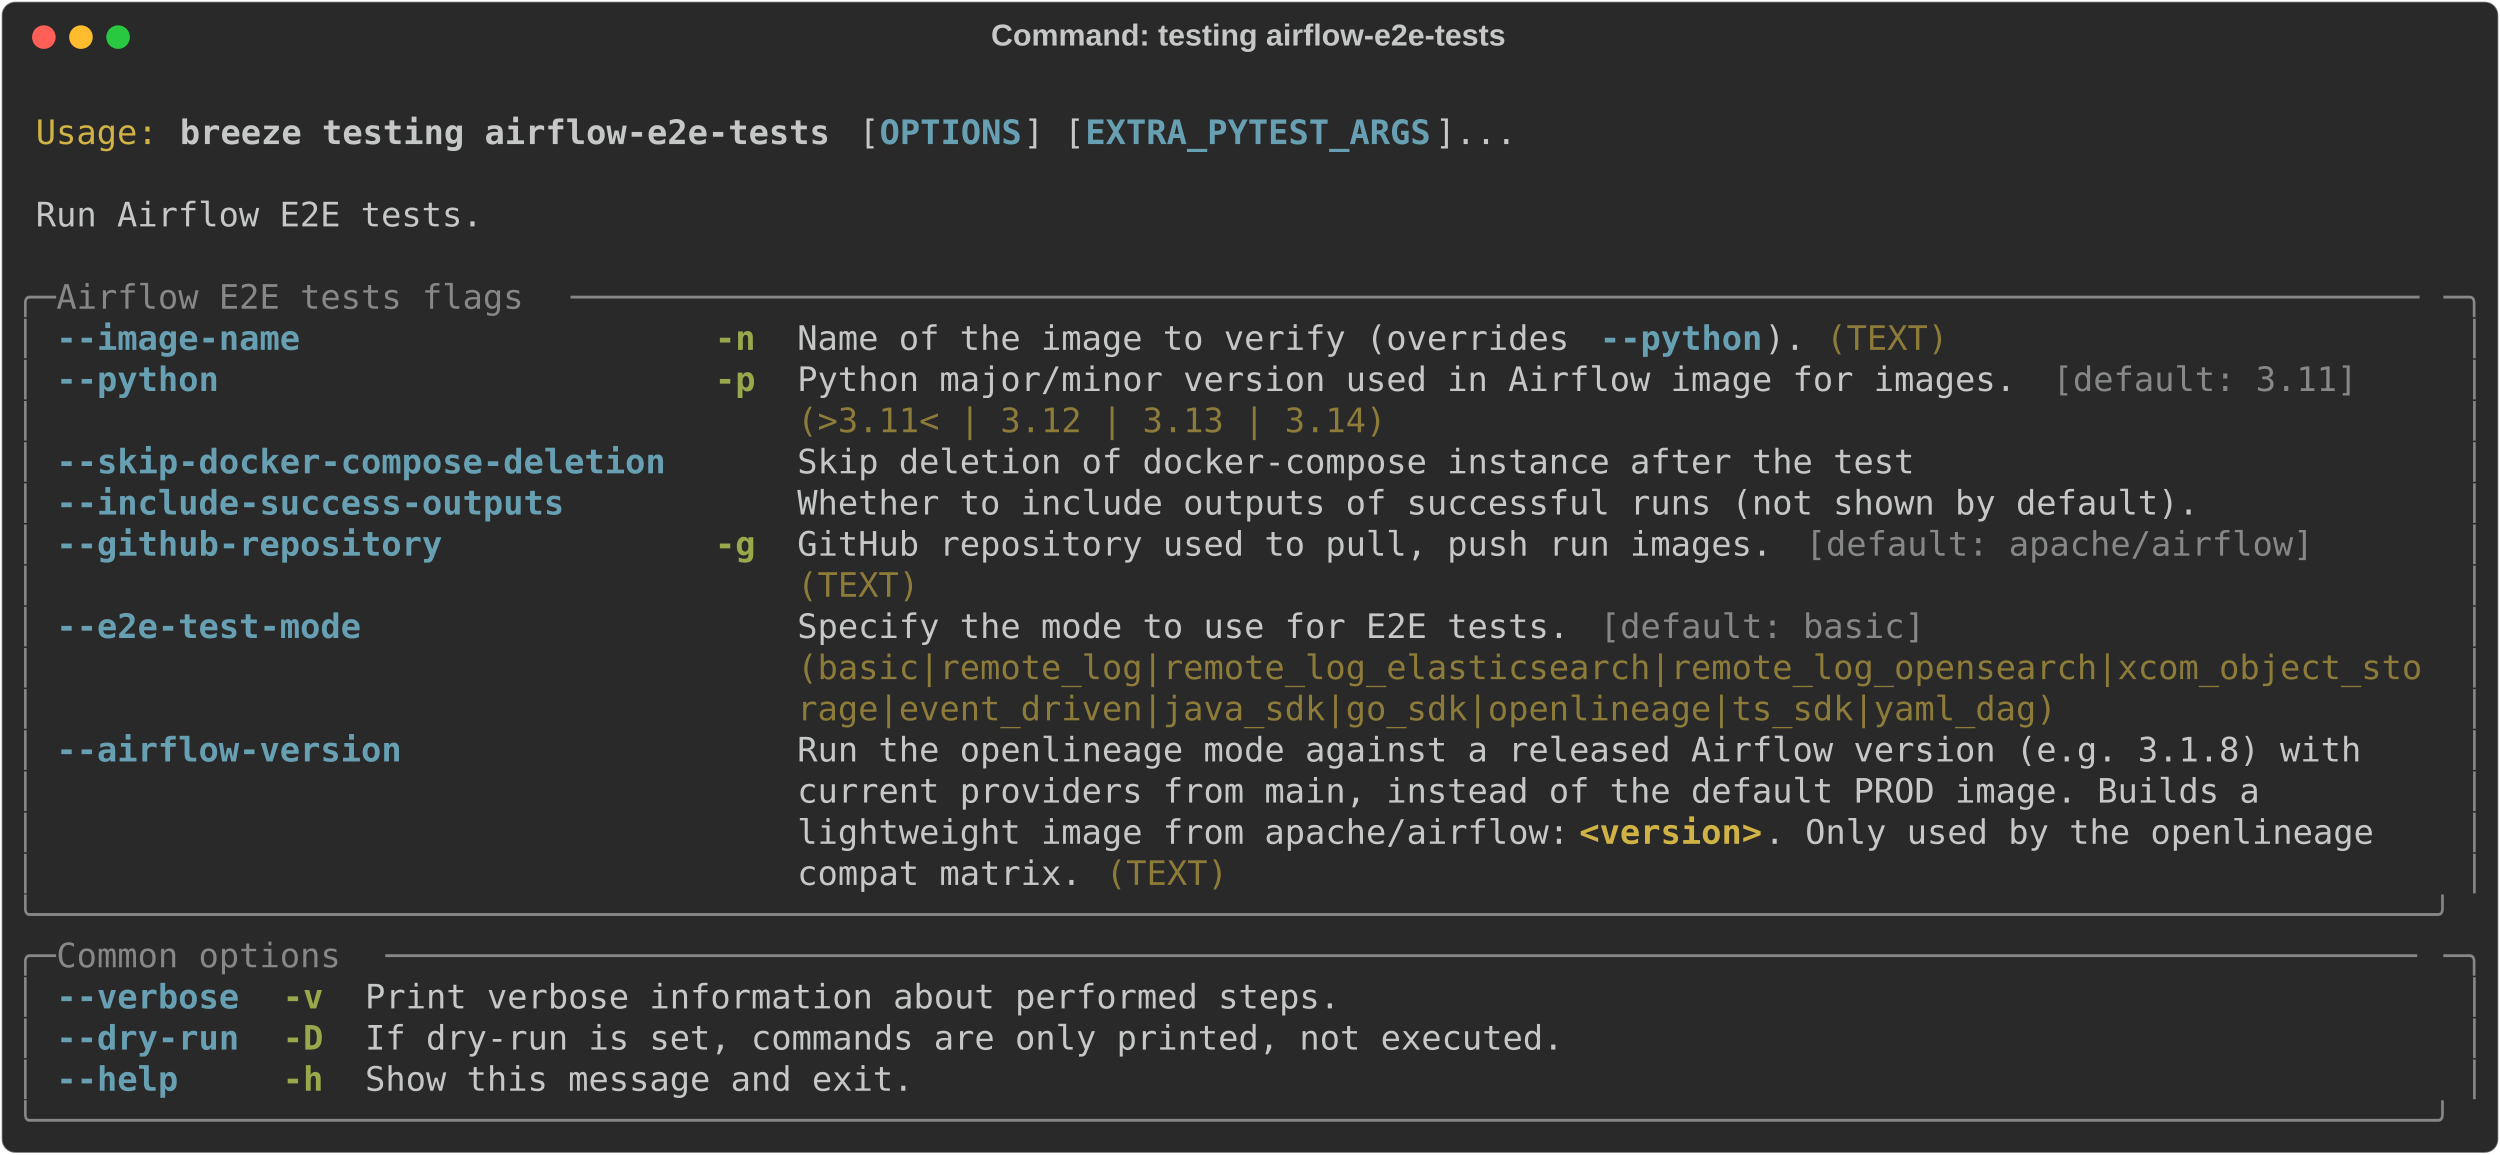
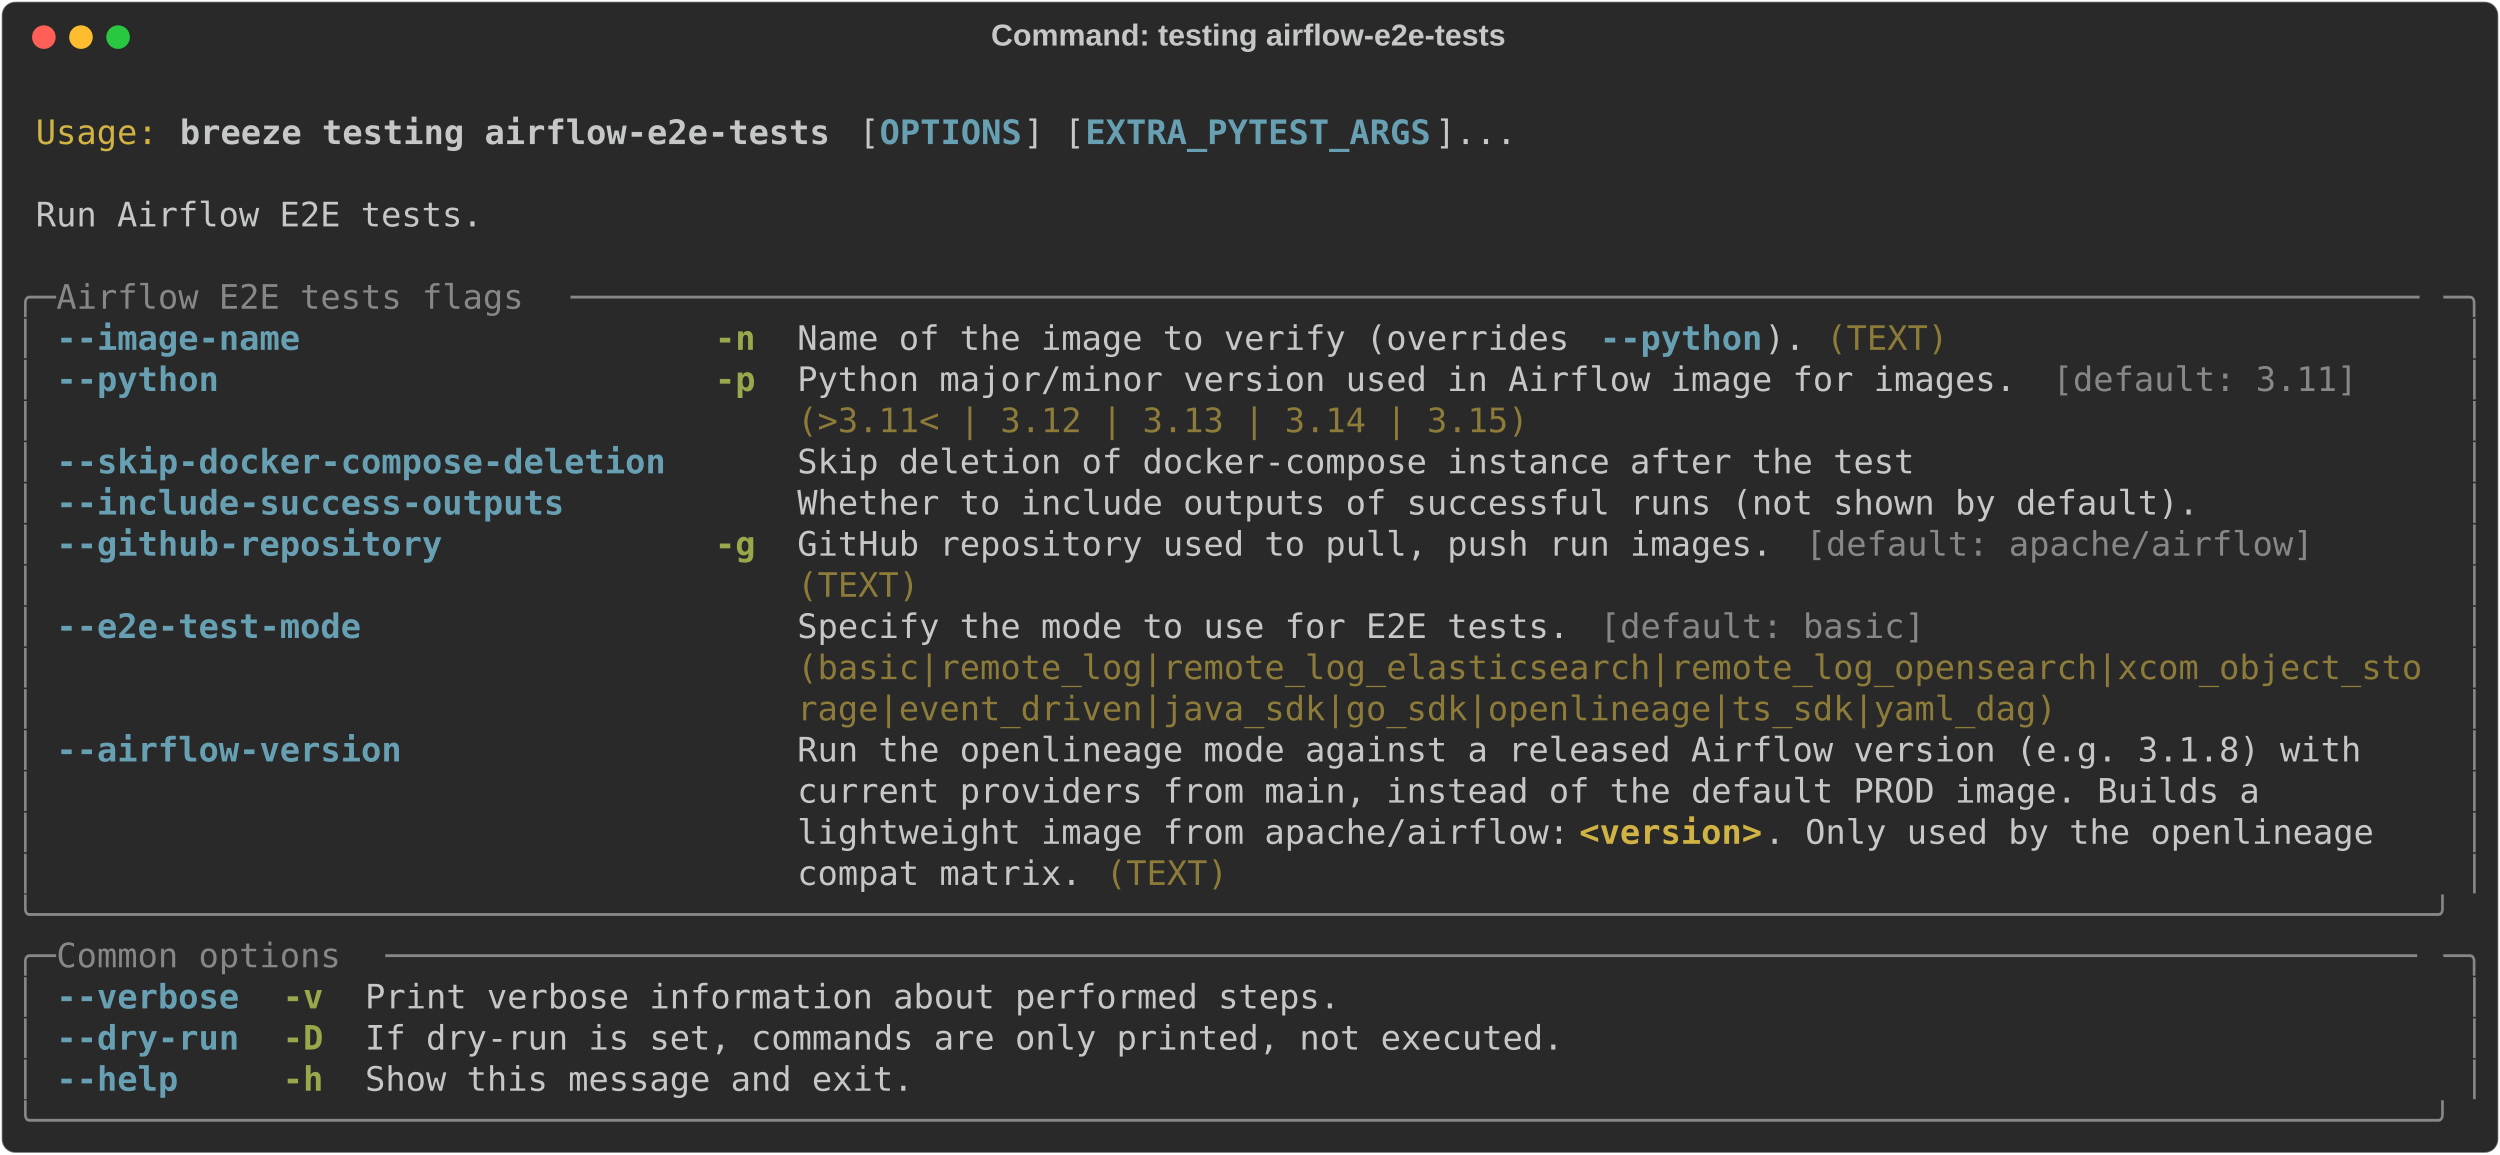
<svg xmlns="http://www.w3.org/2000/svg" class="rich-terminal" viewBox="0 0 1482 684.4">
  <style>

    @font-face {
        font-family: "Fira Code";
        src: local("FiraCode-Regular"),
                url("https://cdnjs.cloudflare.com/ajax/libs/firacode/6.2.0/woff2/FiraCode-Regular.woff2") format("woff2"),
                url("https://cdnjs.cloudflare.com/ajax/libs/firacode/6.2.0/woff/FiraCode-Regular.woff") format("woff");
        font-style: normal;
        font-weight: 400;
    }
    @font-face {
        font-family: "Fira Code";
        src: local("FiraCode-Bold"),
                url("https://cdnjs.cloudflare.com/ajax/libs/firacode/6.2.0/woff2/FiraCode-Bold.woff2") format("woff2"),
                url("https://cdnjs.cloudflare.com/ajax/libs/firacode/6.2.0/woff/FiraCode-Bold.woff") format("woff");
        font-style: bold;
        font-weight: 700;
    }

    .breeze-testing-airflow-e2e-tests-matrix {
        font-family: Fira Code, monospace;
        font-size: 20px;
        line-height: 24.4px;
        font-variant-east-asian: full-width;
    }

    .breeze-testing-airflow-e2e-tests-title {
        font-size: 18px;
        font-weight: bold;
        font-family: arial;
    }

    .breeze-testing-airflow-e2e-tests-r1 { fill: #c5c8c6 }
.breeze-testing-airflow-e2e-tests-r2 { fill: #d0b344 }
.breeze-testing-airflow-e2e-tests-r3 { fill: #c5c8c6;font-weight: bold }
.breeze-testing-airflow-e2e-tests-r4 { fill: #68a0b3;font-weight: bold }
.breeze-testing-airflow-e2e-tests-r5 { fill: #868887 }
.breeze-testing-airflow-e2e-tests-r6 { fill: #98a84b;font-weight: bold }
.breeze-testing-airflow-e2e-tests-r7 { fill: #8d7b39 }
.breeze-testing-airflow-e2e-tests-r8 { fill: #d0b344;font-weight: bold }
    </style>
  <defs>
    <clipPath id="breeze-testing-airflow-e2e-tests-clip-terminal">
      <rect x="0" y="0" width="1463.0" height="633.4" />
    </clipPath>
    <clipPath id="breeze-testing-airflow-e2e-tests-line-0">
      <rect x="0" y="1.5" width="1464" height="24.65" />
    </clipPath>
    <clipPath id="breeze-testing-airflow-e2e-tests-line-1">
      <rect x="0" y="25.9" width="1464" height="24.65" />
    </clipPath>
    <clipPath id="breeze-testing-airflow-e2e-tests-line-2">
      <rect x="0" y="50.3" width="1464" height="24.65" />
    </clipPath>
    <clipPath id="breeze-testing-airflow-e2e-tests-line-3">
      <rect x="0" y="74.7" width="1464" height="24.65" />
    </clipPath>
    <clipPath id="breeze-testing-airflow-e2e-tests-line-4">
      <rect x="0" y="99.1" width="1464" height="24.65" />
    </clipPath>
    <clipPath id="breeze-testing-airflow-e2e-tests-line-5">
      <rect x="0" y="123.5" width="1464" height="24.65" />
    </clipPath>
    <clipPath id="breeze-testing-airflow-e2e-tests-line-6">
      <rect x="0" y="147.9" width="1464" height="24.65" />
    </clipPath>
    <clipPath id="breeze-testing-airflow-e2e-tests-line-7">
      <rect x="0" y="172.3" width="1464" height="24.65" />
    </clipPath>
    <clipPath id="breeze-testing-airflow-e2e-tests-line-8">
      <rect x="0" y="196.7" width="1464" height="24.65" />
    </clipPath>
    <clipPath id="breeze-testing-airflow-e2e-tests-line-9">
      <rect x="0" y="221.1" width="1464" height="24.65" />
    </clipPath>
    <clipPath id="breeze-testing-airflow-e2e-tests-line-10">
      <rect x="0" y="245.5" width="1464" height="24.65" />
    </clipPath>
    <clipPath id="breeze-testing-airflow-e2e-tests-line-11">
      <rect x="0" y="269.9" width="1464" height="24.65" />
    </clipPath>
    <clipPath id="breeze-testing-airflow-e2e-tests-line-12">
      <rect x="0" y="294.3" width="1464" height="24.65" />
    </clipPath>
    <clipPath id="breeze-testing-airflow-e2e-tests-line-13">
      <rect x="0" y="318.7" width="1464" height="24.65" />
    </clipPath>
    <clipPath id="breeze-testing-airflow-e2e-tests-line-14">
      <rect x="0" y="343.1" width="1464" height="24.65" />
    </clipPath>
    <clipPath id="breeze-testing-airflow-e2e-tests-line-15">
      <rect x="0" y="367.5" width="1464" height="24.65" />
    </clipPath>
    <clipPath id="breeze-testing-airflow-e2e-tests-line-16">
      <rect x="0" y="391.9" width="1464" height="24.65" />
    </clipPath>
    <clipPath id="breeze-testing-airflow-e2e-tests-line-17">
      <rect x="0" y="416.3" width="1464" height="24.65" />
    </clipPath>
    <clipPath id="breeze-testing-airflow-e2e-tests-line-18">
      <rect x="0" y="440.7" width="1464" height="24.65" />
    </clipPath>
    <clipPath id="breeze-testing-airflow-e2e-tests-line-19">
      <rect x="0" y="465.1" width="1464" height="24.65" />
    </clipPath>
    <clipPath id="breeze-testing-airflow-e2e-tests-line-20">
      <rect x="0" y="489.5" width="1464" height="24.65" />
    </clipPath>
    <clipPath id="breeze-testing-airflow-e2e-tests-line-21">
      <rect x="0" y="513.9" width="1464" height="24.65" />
    </clipPath>
    <clipPath id="breeze-testing-airflow-e2e-tests-line-22">
      <rect x="0" y="538.3" width="1464" height="24.65" />
    </clipPath>
    <clipPath id="breeze-testing-airflow-e2e-tests-line-23">
      <rect x="0" y="562.7" width="1464" height="24.65" />
    </clipPath>
    <clipPath id="breeze-testing-airflow-e2e-tests-line-24">
      <rect x="0" y="587.1" width="1464" height="24.65" />
    </clipPath>
  </defs>
  <rect fill="#292929" stroke="rgba(255,255,255,0.35)" stroke-width="1" x="1" y="1" width="1480" height="682.4" rx="8" />
  <text class="breeze-testing-airflow-e2e-tests-title" fill="#c5c8c6" text-anchor="middle" x="740" y="27">Command: testing airflow-e2e-tests</text>
  <g transform="translate(26,22)">
    <circle cx="0" cy="0" r="7" fill="#ff5f57" />
    <circle cx="22" cy="0" r="7" fill="#febc2e" />
    <circle cx="44" cy="0" r="7" fill="#28c840" />
  </g>
  <g transform="translate(9, 41)" clip-path="url(#breeze-testing-airflow-e2e-tests-clip-terminal)">
    <g class="breeze-testing-airflow-e2e-tests-matrix">
      <text class="breeze-testing-airflow-e2e-tests-r1" x="1464" y="20" textLength="12.2" clip-path="url(#breeze-testing-airflow-e2e-tests-line-0)">
</text>
      <text class="breeze-testing-airflow-e2e-tests-r2" x="12.2" y="44.4" textLength="73.2" clip-path="url(#breeze-testing-airflow-e2e-tests-line-1)">Usage:</text>
      <text class="breeze-testing-airflow-e2e-tests-r3" x="97.6" y="44.4" textLength="390.4" clip-path="url(#breeze-testing-airflow-e2e-tests-line-1)">breeze testing airflow-e2e-tests</text>
      <text class="breeze-testing-airflow-e2e-tests-r1" x="500.2" y="44.4" textLength="12.2" clip-path="url(#breeze-testing-airflow-e2e-tests-line-1)">[</text>
      <text class="breeze-testing-airflow-e2e-tests-r4" x="512.4" y="44.4" textLength="85.4" clip-path="url(#breeze-testing-airflow-e2e-tests-line-1)">OPTIONS</text>
      <text class="breeze-testing-airflow-e2e-tests-r1" x="597.8" y="44.4" textLength="36.6" clip-path="url(#breeze-testing-airflow-e2e-tests-line-1)">] [</text>
      <text class="breeze-testing-airflow-e2e-tests-r4" x="634.4" y="44.4" textLength="207.4" clip-path="url(#breeze-testing-airflow-e2e-tests-line-1)">EXTRA_PYTEST_ARGS</text>
      <text class="breeze-testing-airflow-e2e-tests-r1" x="841.8" y="44.4" textLength="48.8" clip-path="url(#breeze-testing-airflow-e2e-tests-line-1)">]...</text>
      <text class="breeze-testing-airflow-e2e-tests-r1" x="1464" y="44.4" textLength="12.2" clip-path="url(#breeze-testing-airflow-e2e-tests-line-1)">
</text>
      <text class="breeze-testing-airflow-e2e-tests-r1" x="1464" y="68.8" textLength="12.2" clip-path="url(#breeze-testing-airflow-e2e-tests-line-2)">
</text>
      <text class="breeze-testing-airflow-e2e-tests-r1" x="12.2" y="93.2" textLength="268.4" clip-path="url(#breeze-testing-airflow-e2e-tests-line-3)">Run Airflow E2E tests.</text>
      <text class="breeze-testing-airflow-e2e-tests-r1" x="1464" y="93.2" textLength="12.2" clip-path="url(#breeze-testing-airflow-e2e-tests-line-3)">
</text>
      <text class="breeze-testing-airflow-e2e-tests-r1" x="1464" y="117.6" textLength="12.2" clip-path="url(#breeze-testing-airflow-e2e-tests-line-4)">
</text>
      <text class="breeze-testing-airflow-e2e-tests-r5" x="0" y="142" textLength="24.4" clip-path="url(#breeze-testing-airflow-e2e-tests-line-5)">╭─</text>
      <text class="breeze-testing-airflow-e2e-tests-r5" x="24.4" y="142" textLength="305" clip-path="url(#breeze-testing-airflow-e2e-tests-line-5)"> Airflow E2E tests flags </text>
      <text class="breeze-testing-airflow-e2e-tests-r5" x="329.4" y="142" textLength="1110.2" clip-path="url(#breeze-testing-airflow-e2e-tests-line-5)">───────────────────────────────────────────────────────────────────────────────────────────</text>
      <text class="breeze-testing-airflow-e2e-tests-r5" x="1439.6" y="142" textLength="24.4" clip-path="url(#breeze-testing-airflow-e2e-tests-line-5)">─╮</text>
      <text class="breeze-testing-airflow-e2e-tests-r1" x="1464" y="142" textLength="12.2" clip-path="url(#breeze-testing-airflow-e2e-tests-line-5)">
</text>
      <text class="breeze-testing-airflow-e2e-tests-r5" x="0" y="166.4" textLength="12.2" clip-path="url(#breeze-testing-airflow-e2e-tests-line-6)">│</text>
      <text class="breeze-testing-airflow-e2e-tests-r4" x="24.4" y="166.4" textLength="366" clip-path="url(#breeze-testing-airflow-e2e-tests-line-6)">--image-name                  </text>
      <text class="breeze-testing-airflow-e2e-tests-r6" x="414.8" y="166.4" textLength="24.4" clip-path="url(#breeze-testing-airflow-e2e-tests-line-6)">-n</text>
      <text class="breeze-testing-airflow-e2e-tests-r1" x="463.6" y="166.4" textLength="475.8" clip-path="url(#breeze-testing-airflow-e2e-tests-line-6)">Name of the image to verify (overrides </text>
      <text class="breeze-testing-airflow-e2e-tests-r4" x="939.4" y="166.4" textLength="97.6" clip-path="url(#breeze-testing-airflow-e2e-tests-line-6)">--python</text>
      <text class="breeze-testing-airflow-e2e-tests-r1" x="1037" y="166.4" textLength="36.6" clip-path="url(#breeze-testing-airflow-e2e-tests-line-6)">). </text>
      <text class="breeze-testing-airflow-e2e-tests-r7" x="1073.6" y="166.4" textLength="73.2" clip-path="url(#breeze-testing-airflow-e2e-tests-line-6)">(TEXT)</text>
      <text class="breeze-testing-airflow-e2e-tests-r5" x="1451.8" y="166.4" textLength="12.2" clip-path="url(#breeze-testing-airflow-e2e-tests-line-6)">│</text>
      <text class="breeze-testing-airflow-e2e-tests-r1" x="1464" y="166.4" textLength="12.2" clip-path="url(#breeze-testing-airflow-e2e-tests-line-6)">
</text>
      <text class="breeze-testing-airflow-e2e-tests-r5" x="0" y="190.8" textLength="12.2" clip-path="url(#breeze-testing-airflow-e2e-tests-line-7)">│</text>
      <text class="breeze-testing-airflow-e2e-tests-r4" x="24.4" y="190.8" textLength="366" clip-path="url(#breeze-testing-airflow-e2e-tests-line-7)">--python                      </text>
      <text class="breeze-testing-airflow-e2e-tests-r6" x="414.8" y="190.8" textLength="24.4" clip-path="url(#breeze-testing-airflow-e2e-tests-line-7)">-p</text>
      <text class="breeze-testing-airflow-e2e-tests-r1" x="463.6" y="190.8" textLength="744.2" clip-path="url(#breeze-testing-airflow-e2e-tests-line-7)">Python major/minor version used in Airflow image for images. </text>
      <text class="breeze-testing-airflow-e2e-tests-r5" x="1207.8" y="190.8" textLength="183" clip-path="url(#breeze-testing-airflow-e2e-tests-line-7)">[default: 3.11]</text>
      <text class="breeze-testing-airflow-e2e-tests-r5" x="1451.8" y="190.8" textLength="12.2" clip-path="url(#breeze-testing-airflow-e2e-tests-line-7)">│</text>
      <text class="breeze-testing-airflow-e2e-tests-r1" x="1464" y="190.8" textLength="12.2" clip-path="url(#breeze-testing-airflow-e2e-tests-line-7)">
</text>
      <text class="breeze-testing-airflow-e2e-tests-r5" x="0" y="215.2" textLength="12.2" clip-path="url(#breeze-testing-airflow-e2e-tests-line-8)">│</text>
-       <text class="breeze-testing-airflow-e2e-tests-r7" x="463.6" y="215.2" textLength="353.8" clip-path="url(#breeze-testing-airflow-e2e-tests-line-8)">(&gt;3.11&lt; | 3.12 | 3.13 | 3.14)</text>
+       <text class="breeze-testing-airflow-e2e-tests-r7" x="463.6" y="215.2" textLength="439.2" clip-path="url(#breeze-testing-airflow-e2e-tests-line-8)">(&gt;3.11&lt; | 3.12 | 3.13 | 3.14 | 3.15)</text>
      <text class="breeze-testing-airflow-e2e-tests-r5" x="1451.8" y="215.2" textLength="12.2" clip-path="url(#breeze-testing-airflow-e2e-tests-line-8)">│</text>
      <text class="breeze-testing-airflow-e2e-tests-r1" x="1464" y="215.2" textLength="12.2" clip-path="url(#breeze-testing-airflow-e2e-tests-line-8)">
</text>
      <text class="breeze-testing-airflow-e2e-tests-r5" x="0" y="239.6" textLength="12.2" clip-path="url(#breeze-testing-airflow-e2e-tests-line-9)">│</text>
      <text class="breeze-testing-airflow-e2e-tests-r4" x="24.4" y="239.6" textLength="366" clip-path="url(#breeze-testing-airflow-e2e-tests-line-9)">--skip-docker-compose-deletion</text>
      <text class="breeze-testing-airflow-e2e-tests-r1" x="463.6" y="239.6" textLength="671" clip-path="url(#breeze-testing-airflow-e2e-tests-line-9)">Skip deletion of docker-compose instance after the test</text>
      <text class="breeze-testing-airflow-e2e-tests-r5" x="1451.8" y="239.6" textLength="12.2" clip-path="url(#breeze-testing-airflow-e2e-tests-line-9)">│</text>
      <text class="breeze-testing-airflow-e2e-tests-r1" x="1464" y="239.6" textLength="12.2" clip-path="url(#breeze-testing-airflow-e2e-tests-line-9)">
</text>
      <text class="breeze-testing-airflow-e2e-tests-r5" x="0" y="264" textLength="12.2" clip-path="url(#breeze-testing-airflow-e2e-tests-line-10)">│</text>
      <text class="breeze-testing-airflow-e2e-tests-r4" x="24.4" y="264" textLength="366" clip-path="url(#breeze-testing-airflow-e2e-tests-line-10)">--include-success-outputs     </text>
      <text class="breeze-testing-airflow-e2e-tests-r1" x="463.6" y="264" textLength="841.8" clip-path="url(#breeze-testing-airflow-e2e-tests-line-10)">Whether to include outputs of successful runs (not shown by default).</text>
      <text class="breeze-testing-airflow-e2e-tests-r5" x="1451.8" y="264" textLength="12.2" clip-path="url(#breeze-testing-airflow-e2e-tests-line-10)">│</text>
      <text class="breeze-testing-airflow-e2e-tests-r1" x="1464" y="264" textLength="12.2" clip-path="url(#breeze-testing-airflow-e2e-tests-line-10)">
</text>
      <text class="breeze-testing-airflow-e2e-tests-r5" x="0" y="288.4" textLength="12.2" clip-path="url(#breeze-testing-airflow-e2e-tests-line-11)">│</text>
      <text class="breeze-testing-airflow-e2e-tests-r4" x="24.4" y="288.4" textLength="366" clip-path="url(#breeze-testing-airflow-e2e-tests-line-11)">--github-repository           </text>
      <text class="breeze-testing-airflow-e2e-tests-r6" x="414.8" y="288.4" textLength="24.4" clip-path="url(#breeze-testing-airflow-e2e-tests-line-11)">-g</text>
      <text class="breeze-testing-airflow-e2e-tests-r1" x="463.6" y="288.4" textLength="597.8" clip-path="url(#breeze-testing-airflow-e2e-tests-line-11)">GitHub repository used to pull, push run images. </text>
      <text class="breeze-testing-airflow-e2e-tests-r5" x="1061.4" y="288.4" textLength="305" clip-path="url(#breeze-testing-airflow-e2e-tests-line-11)">[default: apache/airflow]</text>
      <text class="breeze-testing-airflow-e2e-tests-r5" x="1451.8" y="288.4" textLength="12.2" clip-path="url(#breeze-testing-airflow-e2e-tests-line-11)">│</text>
      <text class="breeze-testing-airflow-e2e-tests-r1" x="1464" y="288.4" textLength="12.2" clip-path="url(#breeze-testing-airflow-e2e-tests-line-11)">
</text>
      <text class="breeze-testing-airflow-e2e-tests-r5" x="0" y="312.8" textLength="12.2" clip-path="url(#breeze-testing-airflow-e2e-tests-line-12)">│</text>
      <text class="breeze-testing-airflow-e2e-tests-r7" x="463.6" y="312.8" textLength="73.2" clip-path="url(#breeze-testing-airflow-e2e-tests-line-12)">(TEXT)</text>
      <text class="breeze-testing-airflow-e2e-tests-r5" x="1451.8" y="312.8" textLength="12.2" clip-path="url(#breeze-testing-airflow-e2e-tests-line-12)">│</text>
      <text class="breeze-testing-airflow-e2e-tests-r1" x="1464" y="312.8" textLength="12.2" clip-path="url(#breeze-testing-airflow-e2e-tests-line-12)">
</text>
      <text class="breeze-testing-airflow-e2e-tests-r5" x="0" y="337.2" textLength="12.2" clip-path="url(#breeze-testing-airflow-e2e-tests-line-13)">│</text>
      <text class="breeze-testing-airflow-e2e-tests-r4" x="24.4" y="337.2" textLength="366" clip-path="url(#breeze-testing-airflow-e2e-tests-line-13)">--e2e-test-mode               </text>
      <text class="breeze-testing-airflow-e2e-tests-r1" x="463.6" y="337.2" textLength="475.8" clip-path="url(#breeze-testing-airflow-e2e-tests-line-13)">Specify the mode to use for E2E tests. </text>
      <text class="breeze-testing-airflow-e2e-tests-r5" x="939.4" y="337.2" textLength="195.2" clip-path="url(#breeze-testing-airflow-e2e-tests-line-13)">[default: basic]</text>
      <text class="breeze-testing-airflow-e2e-tests-r5" x="1451.8" y="337.2" textLength="12.2" clip-path="url(#breeze-testing-airflow-e2e-tests-line-13)">│</text>
      <text class="breeze-testing-airflow-e2e-tests-r1" x="1464" y="337.2" textLength="12.2" clip-path="url(#breeze-testing-airflow-e2e-tests-line-13)">
</text>
      <text class="breeze-testing-airflow-e2e-tests-r5" x="0" y="361.6" textLength="12.2" clip-path="url(#breeze-testing-airflow-e2e-tests-line-14)">│</text>
      <text class="breeze-testing-airflow-e2e-tests-r7" x="463.6" y="361.6" textLength="976" clip-path="url(#breeze-testing-airflow-e2e-tests-line-14)">(basic|remote_log|remote_log_elasticsearch|remote_log_opensearch|xcom_object_sto</text>
      <text class="breeze-testing-airflow-e2e-tests-r5" x="1451.8" y="361.6" textLength="12.2" clip-path="url(#breeze-testing-airflow-e2e-tests-line-14)">│</text>
      <text class="breeze-testing-airflow-e2e-tests-r1" x="1464" y="361.6" textLength="12.2" clip-path="url(#breeze-testing-airflow-e2e-tests-line-14)">
</text>
      <text class="breeze-testing-airflow-e2e-tests-r5" x="0" y="386" textLength="12.2" clip-path="url(#breeze-testing-airflow-e2e-tests-line-15)">│</text>
      <text class="breeze-testing-airflow-e2e-tests-r7" x="463.6" y="386" textLength="756.4" clip-path="url(#breeze-testing-airflow-e2e-tests-line-15)">rage|event_driven|java_sdk|go_sdk|openlineage|ts_sdk|yaml_dag)</text>
      <text class="breeze-testing-airflow-e2e-tests-r5" x="1451.8" y="386" textLength="12.2" clip-path="url(#breeze-testing-airflow-e2e-tests-line-15)">│</text>
      <text class="breeze-testing-airflow-e2e-tests-r1" x="1464" y="386" textLength="12.2" clip-path="url(#breeze-testing-airflow-e2e-tests-line-15)">
</text>
      <text class="breeze-testing-airflow-e2e-tests-r5" x="0" y="410.4" textLength="12.2" clip-path="url(#breeze-testing-airflow-e2e-tests-line-16)">│</text>
      <text class="breeze-testing-airflow-e2e-tests-r4" x="24.4" y="410.4" textLength="366" clip-path="url(#breeze-testing-airflow-e2e-tests-line-16)">--airflow-version             </text>
      <text class="breeze-testing-airflow-e2e-tests-r1" x="463.6" y="410.4" textLength="976" clip-path="url(#breeze-testing-airflow-e2e-tests-line-16)">Run the openlineage mode against a released Airflow version (e.g. 3.1.8) with   </text>
      <text class="breeze-testing-airflow-e2e-tests-r5" x="1451.8" y="410.4" textLength="12.2" clip-path="url(#breeze-testing-airflow-e2e-tests-line-16)">│</text>
      <text class="breeze-testing-airflow-e2e-tests-r1" x="1464" y="410.4" textLength="12.2" clip-path="url(#breeze-testing-airflow-e2e-tests-line-16)">
</text>
      <text class="breeze-testing-airflow-e2e-tests-r5" x="0" y="434.8" textLength="12.2" clip-path="url(#breeze-testing-airflow-e2e-tests-line-17)">│</text>
      <text class="breeze-testing-airflow-e2e-tests-r1" x="463.6" y="434.8" textLength="976" clip-path="url(#breeze-testing-airflow-e2e-tests-line-17)">current providers from main, instead of the default PROD image. Builds a        </text>
      <text class="breeze-testing-airflow-e2e-tests-r5" x="1451.8" y="434.8" textLength="12.2" clip-path="url(#breeze-testing-airflow-e2e-tests-line-17)">│</text>
      <text class="breeze-testing-airflow-e2e-tests-r1" x="1464" y="434.8" textLength="12.2" clip-path="url(#breeze-testing-airflow-e2e-tests-line-17)">
</text>
      <text class="breeze-testing-airflow-e2e-tests-r5" x="0" y="459.2" textLength="12.2" clip-path="url(#breeze-testing-airflow-e2e-tests-line-18)">│</text>
      <text class="breeze-testing-airflow-e2e-tests-r1" x="463.6" y="459.2" textLength="463.6" clip-path="url(#breeze-testing-airflow-e2e-tests-line-18)">lightweight image from apache/airflow:</text>
      <text class="breeze-testing-airflow-e2e-tests-r8" x="927.2" y="459.2" textLength="109.8" clip-path="url(#breeze-testing-airflow-e2e-tests-line-18)">&lt;version&gt;</text>
      <text class="breeze-testing-airflow-e2e-tests-r1" x="1037" y="459.2" textLength="402.6" clip-path="url(#breeze-testing-airflow-e2e-tests-line-18)">. Only used by the openlineage   </text>
      <text class="breeze-testing-airflow-e2e-tests-r5" x="1451.8" y="459.2" textLength="12.2" clip-path="url(#breeze-testing-airflow-e2e-tests-line-18)">│</text>
      <text class="breeze-testing-airflow-e2e-tests-r1" x="1464" y="459.2" textLength="12.2" clip-path="url(#breeze-testing-airflow-e2e-tests-line-18)">
</text>
      <text class="breeze-testing-airflow-e2e-tests-r5" x="0" y="483.6" textLength="12.2" clip-path="url(#breeze-testing-airflow-e2e-tests-line-19)">│</text>
      <text class="breeze-testing-airflow-e2e-tests-r1" x="463.6" y="483.6" textLength="183" clip-path="url(#breeze-testing-airflow-e2e-tests-line-19)">compat matrix. </text>
      <text class="breeze-testing-airflow-e2e-tests-r7" x="646.6" y="483.6" textLength="73.2" clip-path="url(#breeze-testing-airflow-e2e-tests-line-19)">(TEXT)</text>
      <text class="breeze-testing-airflow-e2e-tests-r5" x="1451.8" y="483.6" textLength="12.2" clip-path="url(#breeze-testing-airflow-e2e-tests-line-19)">│</text>
      <text class="breeze-testing-airflow-e2e-tests-r1" x="1464" y="483.6" textLength="12.2" clip-path="url(#breeze-testing-airflow-e2e-tests-line-19)">
</text>
      <text class="breeze-testing-airflow-e2e-tests-r5" x="0" y="508" textLength="1464" clip-path="url(#breeze-testing-airflow-e2e-tests-line-20)">╰──────────────────────────────────────────────────────────────────────────────────────────────────────────────────────╯</text>
      <text class="breeze-testing-airflow-e2e-tests-r1" x="1464" y="508" textLength="12.2" clip-path="url(#breeze-testing-airflow-e2e-tests-line-20)">
</text>
      <text class="breeze-testing-airflow-e2e-tests-r5" x="0" y="532.4" textLength="24.4" clip-path="url(#breeze-testing-airflow-e2e-tests-line-21)">╭─</text>
      <text class="breeze-testing-airflow-e2e-tests-r5" x="24.4" y="532.4" textLength="195.2" clip-path="url(#breeze-testing-airflow-e2e-tests-line-21)"> Common options </text>
      <text class="breeze-testing-airflow-e2e-tests-r5" x="219.6" y="532.4" textLength="1220" clip-path="url(#breeze-testing-airflow-e2e-tests-line-21)">────────────────────────────────────────────────────────────────────────────────────────────────────</text>
      <text class="breeze-testing-airflow-e2e-tests-r5" x="1439.6" y="532.4" textLength="24.4" clip-path="url(#breeze-testing-airflow-e2e-tests-line-21)">─╮</text>
      <text class="breeze-testing-airflow-e2e-tests-r1" x="1464" y="532.4" textLength="12.2" clip-path="url(#breeze-testing-airflow-e2e-tests-line-21)">
</text>
      <text class="breeze-testing-airflow-e2e-tests-r5" x="0" y="556.8" textLength="12.2" clip-path="url(#breeze-testing-airflow-e2e-tests-line-22)">│</text>
      <text class="breeze-testing-airflow-e2e-tests-r4" x="24.4" y="556.8" textLength="109.8" clip-path="url(#breeze-testing-airflow-e2e-tests-line-22)">--verbose</text>
      <text class="breeze-testing-airflow-e2e-tests-r6" x="158.6" y="556.8" textLength="24.4" clip-path="url(#breeze-testing-airflow-e2e-tests-line-22)">-v</text>
      <text class="breeze-testing-airflow-e2e-tests-r1" x="207.4" y="556.8" textLength="585.6" clip-path="url(#breeze-testing-airflow-e2e-tests-line-22)">Print verbose information about performed steps.</text>
      <text class="breeze-testing-airflow-e2e-tests-r5" x="1451.8" y="556.8" textLength="12.2" clip-path="url(#breeze-testing-airflow-e2e-tests-line-22)">│</text>
      <text class="breeze-testing-airflow-e2e-tests-r1" x="1464" y="556.8" textLength="12.2" clip-path="url(#breeze-testing-airflow-e2e-tests-line-22)">
</text>
      <text class="breeze-testing-airflow-e2e-tests-r5" x="0" y="581.2" textLength="12.2" clip-path="url(#breeze-testing-airflow-e2e-tests-line-23)">│</text>
      <text class="breeze-testing-airflow-e2e-tests-r4" x="24.4" y="581.2" textLength="109.8" clip-path="url(#breeze-testing-airflow-e2e-tests-line-23)">--dry-run</text>
      <text class="breeze-testing-airflow-e2e-tests-r6" x="158.6" y="581.2" textLength="24.4" clip-path="url(#breeze-testing-airflow-e2e-tests-line-23)">-D</text>
      <text class="breeze-testing-airflow-e2e-tests-r1" x="207.4" y="581.2" textLength="719.8" clip-path="url(#breeze-testing-airflow-e2e-tests-line-23)">If dry-run is set, commands are only printed, not executed.</text>
      <text class="breeze-testing-airflow-e2e-tests-r5" x="1451.8" y="581.2" textLength="12.2" clip-path="url(#breeze-testing-airflow-e2e-tests-line-23)">│</text>
      <text class="breeze-testing-airflow-e2e-tests-r1" x="1464" y="581.2" textLength="12.2" clip-path="url(#breeze-testing-airflow-e2e-tests-line-23)">
</text>
      <text class="breeze-testing-airflow-e2e-tests-r5" x="0" y="605.6" textLength="12.2" clip-path="url(#breeze-testing-airflow-e2e-tests-line-24)">│</text>
      <text class="breeze-testing-airflow-e2e-tests-r4" x="24.4" y="605.6" textLength="109.8" clip-path="url(#breeze-testing-airflow-e2e-tests-line-24)">--help   </text>
      <text class="breeze-testing-airflow-e2e-tests-r6" x="158.6" y="605.6" textLength="24.4" clip-path="url(#breeze-testing-airflow-e2e-tests-line-24)">-h</text>
      <text class="breeze-testing-airflow-e2e-tests-r1" x="207.4" y="605.6" textLength="329.4" clip-path="url(#breeze-testing-airflow-e2e-tests-line-24)">Show this message and exit.</text>
      <text class="breeze-testing-airflow-e2e-tests-r5" x="1451.8" y="605.6" textLength="12.2" clip-path="url(#breeze-testing-airflow-e2e-tests-line-24)">│</text>
      <text class="breeze-testing-airflow-e2e-tests-r1" x="1464" y="605.6" textLength="12.2" clip-path="url(#breeze-testing-airflow-e2e-tests-line-24)">
</text>
      <text class="breeze-testing-airflow-e2e-tests-r5" x="0" y="630" textLength="1464" clip-path="url(#breeze-testing-airflow-e2e-tests-line-25)">╰──────────────────────────────────────────────────────────────────────────────────────────────────────────────────────╯</text>
      <text class="breeze-testing-airflow-e2e-tests-r1" x="1464" y="630" textLength="12.2" clip-path="url(#breeze-testing-airflow-e2e-tests-line-25)">
</text>
    </g>
  </g>
</svg>
